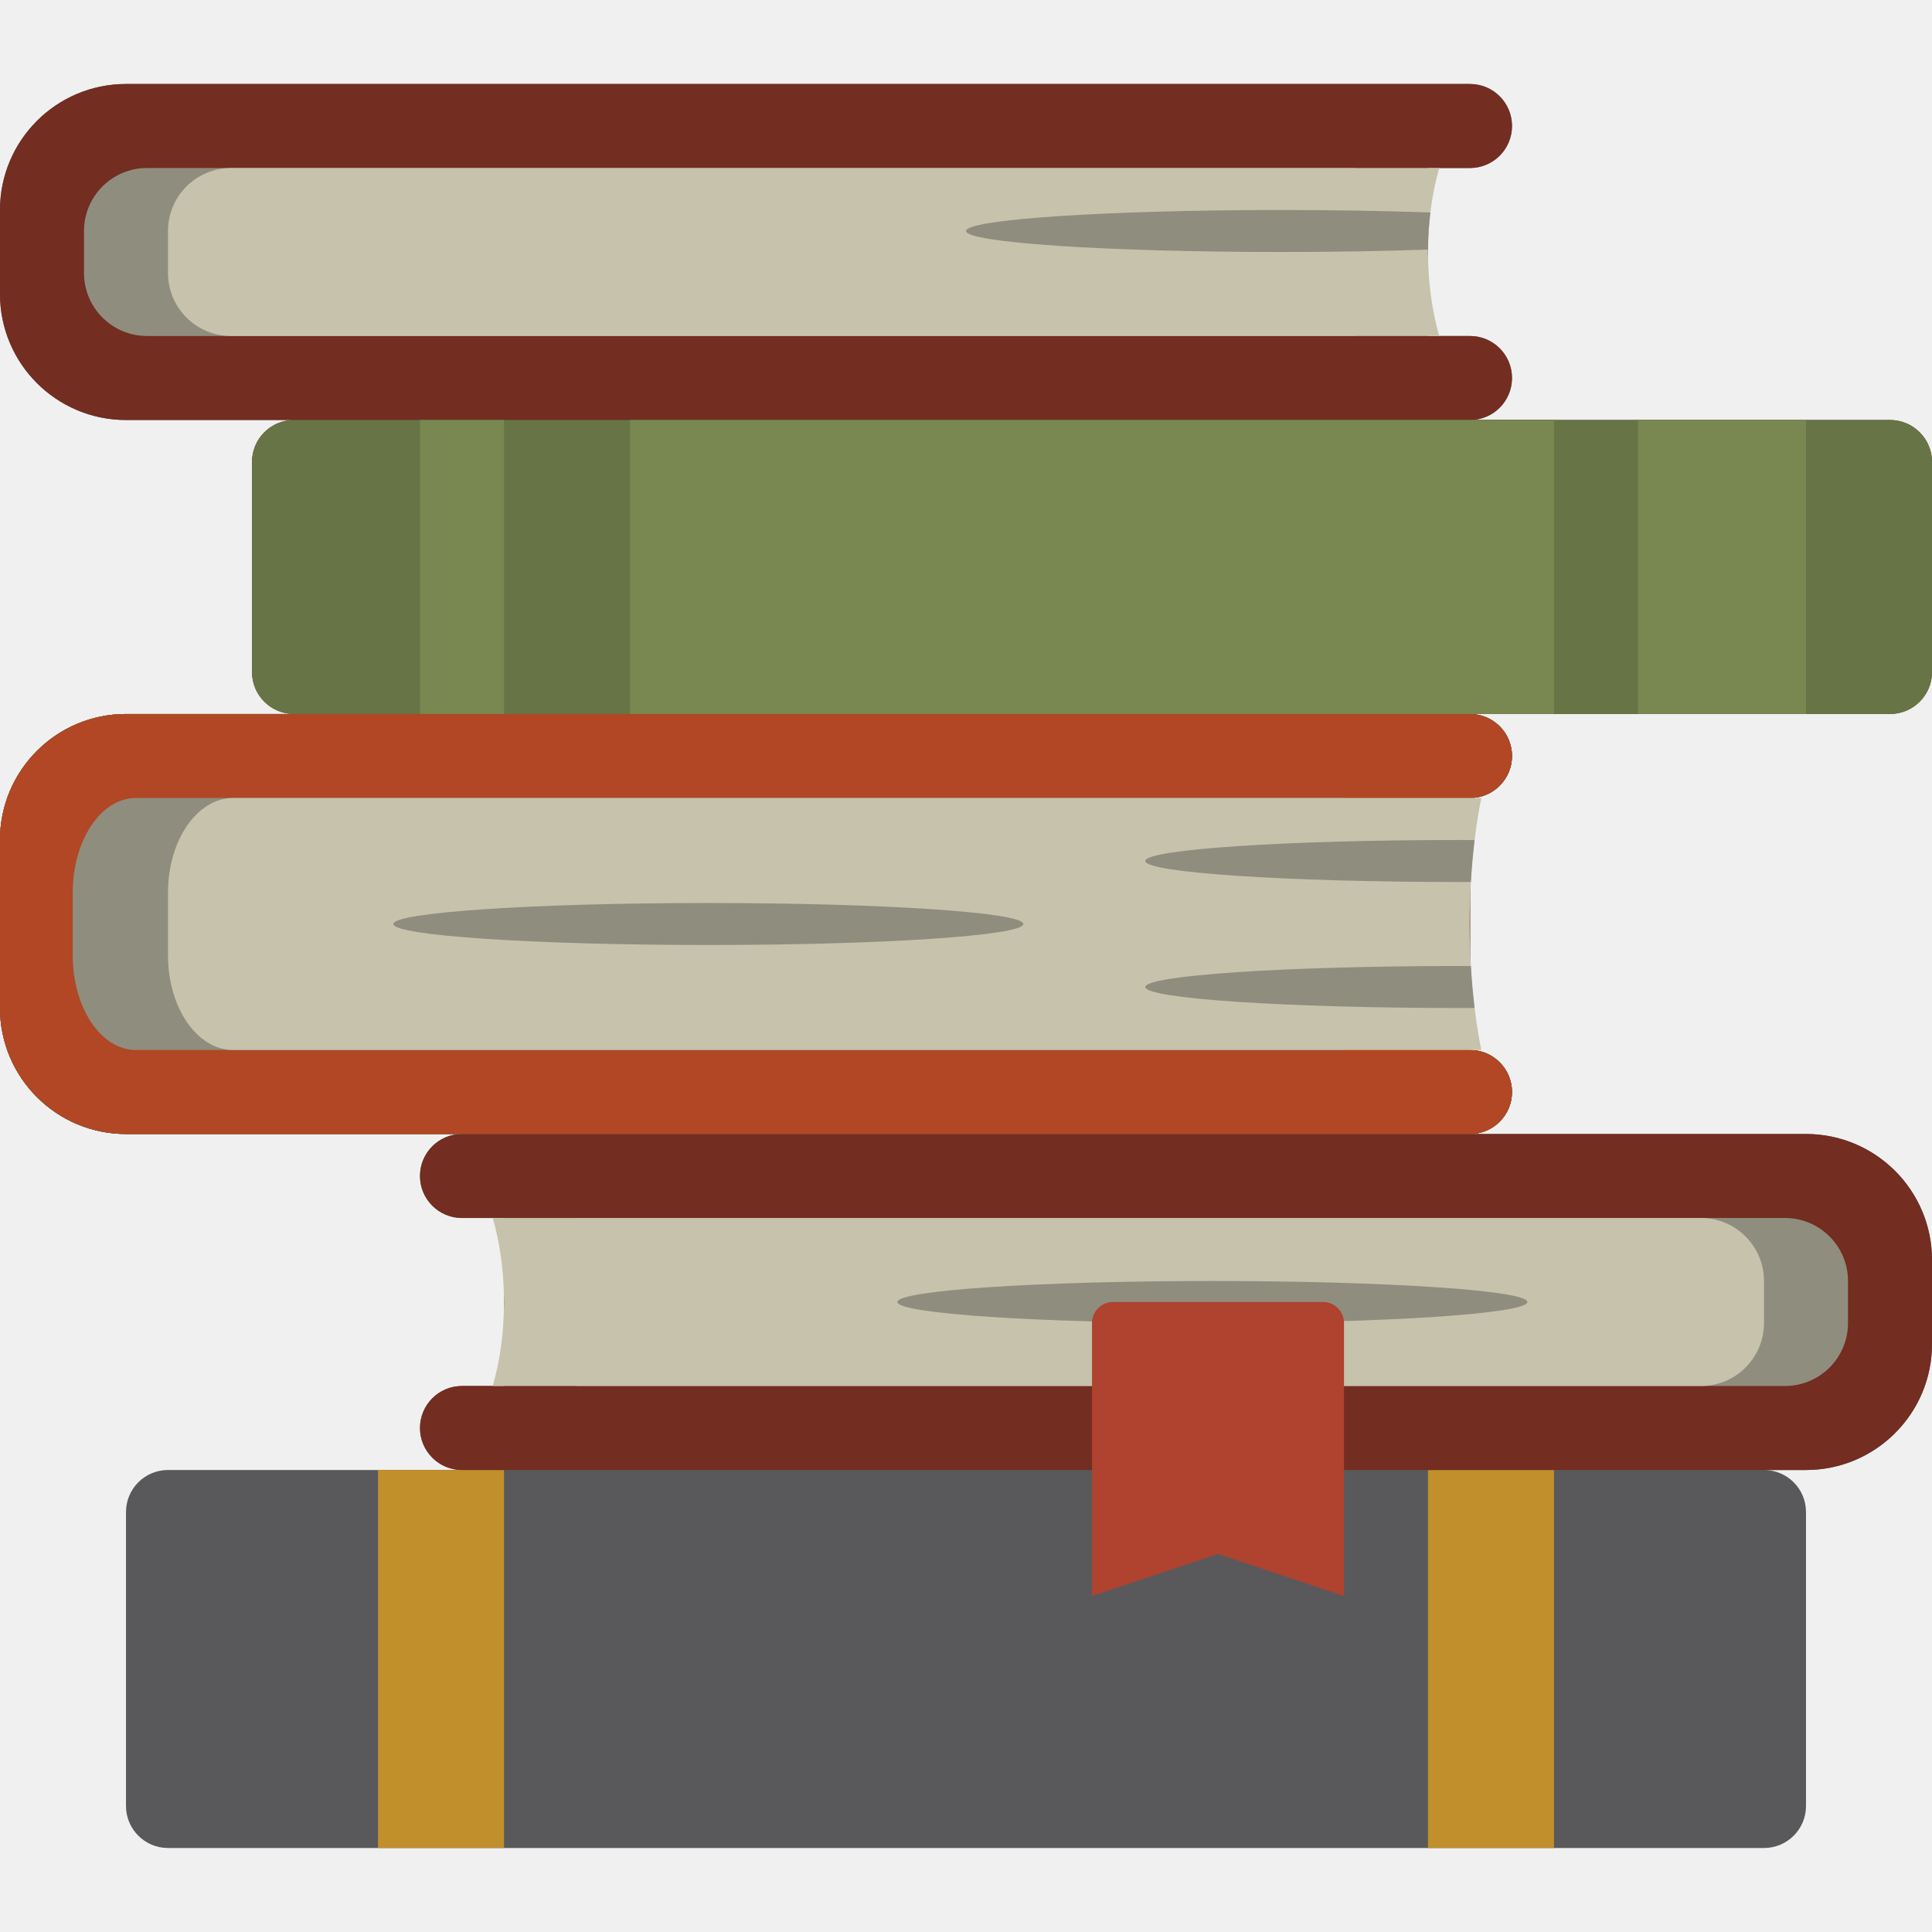
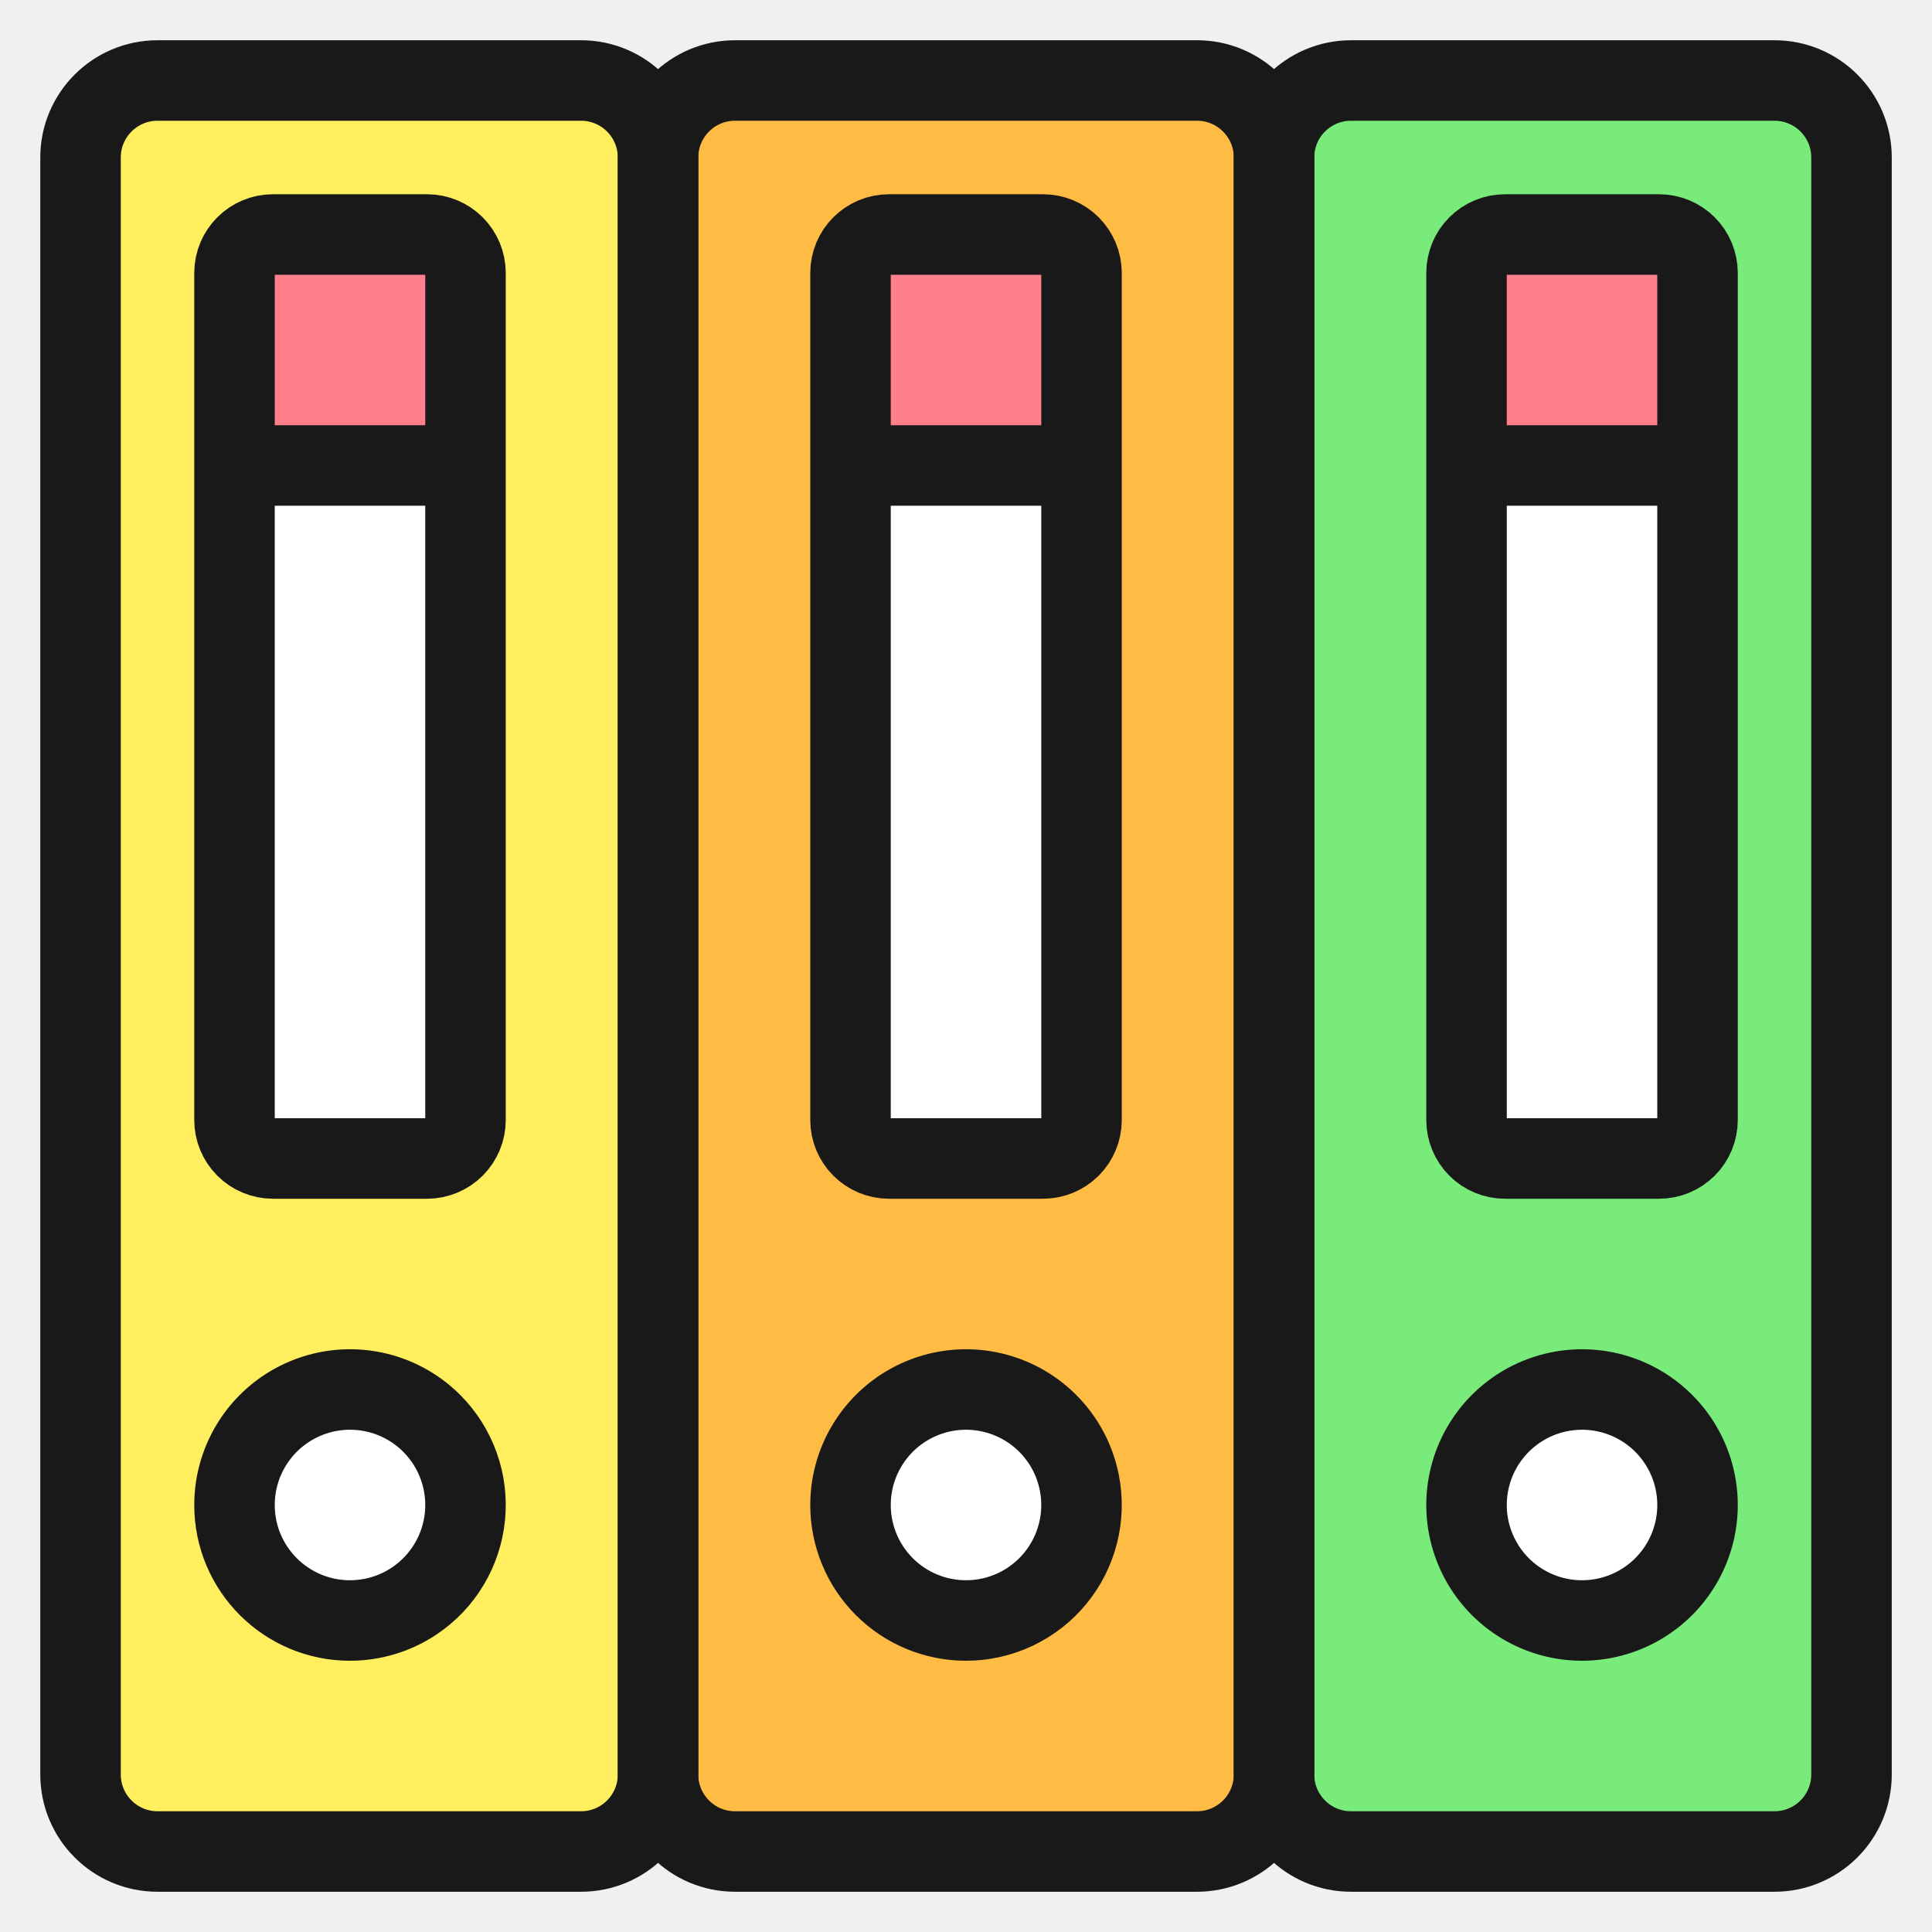
- <svg xmlns="http://www.w3.org/2000/svg" xml:space="preserve" width="512" height="512" viewBox="0 0 460 460">
-   <path d="M460 300v20c0 16.569-13.431 30-30 30h-10c5.523 0 10 4.477 10 10v70c0 5.523-4.477 10-10 10H40c-5.523 0-10-4.477-10-10v-70c0-5.523 4.477-10 10-10h70c-5.523 0-10-4.477-10-10s4.477-10 10-10h10v-40h-10c-5.523 0-10-4.477-10-10s4.477-10 10-10H30c-16.569 0-30-13.431-30-30v-40c0-16.569 13.431-30 30-30h120v-70H30C13.431 100 0 86.569 0 70V50c0-16.569 13.431-30 30-30h320c5.523 0 10 4.477 10 10s-4.477 10-10 10h-10v40h10c5.523 0 10 4.477 10 10s-4.477 10-10 10h20v70h-20c5.523 0 10 4.477 10 10s-4.477 10-10 10v60c5.523 0 10 4.477 10 10s-4.477 10-10 10h80c16.569 0 30 13.431 30 30" style="fill:#59595b" />
-   <path d="M120 440H90v-90h30zm250-90h-30v90h30z" style="fill:#c18f2b" />
-   <path d="M370 170h-20c5.523 0 10 4.477 10 10s-4.477 10-10 10v60c5.523 0 10 4.477 10 10s-4.477 10-10 10h80c16.569 0 30 13.431 30 30v20c0 16.569-13.431 30-30 30H110c-5.523 0-10-4.477-10-10s4.477-10 10-10h10v-40h-10c-5.523 0-10-4.477-10-10s4.477-10 10-10H30c-16.569 0-30-13.431-30-30v-40c0-16.569 13.431-30 30-30h40c-5.523 0-10-4.477-10-10v-50c0-5.523 4.477-10 10-10H30C13.431 100 0 86.569 0 70V50c0-16.569 13.431-30 30-30h320c5.523 0 10 4.477 10 10s-4.477 10-10 10h-10v40h10c5.523 0 10 4.477 10 10s-4.477 10-10 10h100c5.523 0 10 4.477 10 10v50c0 5.523-4.477 10-10 10z" style="fill:#732d21" />
-   <path d="M440 305v10c0 8.284-6.716 15-15 15H137.318c1.703-5.885 2.682-12.712 2.682-20s-.979-14.115-2.682-20H425c8.284 0 15 6.716 15 15M20 55v10c0 8.284 6.716 15 15 15h287.682C320.979 74.115 320 67.288 320 60s.979-14.115 2.682-20H35c-8.284 0-15 6.716-15 15" style="fill:#8f8d7e" />
-   <path d="M420 305v10c0 8.284-6.716 15-15 15H117.318c1.703-5.885 2.682-12.712 2.682-20s-.979-14.115-2.682-20H405c8.284 0 15 6.716 15 15M40 55v10c0 8.284 6.716 15 15 15h287.682C340.979 74.115 340 67.288 340 60s.979-14.115 2.682-20H55c-8.284 0-15 6.716-15 15" style="fill:#c6c2ac" />
-   <path d="M363.659 310c0 2.761-33.579 5-75 5s-75-2.239-75-5 33.579-5 75-5 75 2.239 75 5M305 50c-41.421 0-75 2.239-75 5s33.579 5 75 5c12.648 0 24.557-.21 35.01-.578.022-3.037.216-5.988.559-8.825C329.984 50.216 317.872 50 305 50" style="fill:#8f8d7e" />
-   <path d="m320 380-30-10-30 10v-65a5 5 0 0 1 5-5h50a5 5 0 0 1 5 5z" style="fill:#b04230" />
-   <path d="M460 110v50c0 5.523-4.477 10-10 10H350c5.523 0 10 4.477 10 10s-4.477 10-10 10v60c5.523 0 10 4.477 10 10s-4.477 10-10 10H30c-16.569 0-30-13.431-30-30v-40c0-16.569 13.431-30 30-30h40c-5.523 0-10-4.477-10-10v-50c0-5.523 4.477-10 10-10h380c5.523 0 10 4.477 10 10" style="fill:#677445" />
-   <path d="M370 170H150v-70h220zm-250-70h-20v70h20zm310 0h-40v70h40z" style="fill:#798751" />
-   <path d="M360 260c0 5.523-4.477 10-10 10H30c-16.569 0-30-13.431-30-30v-40c0-16.569 13.431-30 30-30h320c5.523 0 10 4.477 10 10s-4.477 10-10 10v60c5.523 0 10 4.477 10 10" style="fill:#b14724" />
-   <path d="M32.318 190H320c-1.703 8.827-2.682 19.067-2.682 30s.979 21.173 2.682 30H32.318c-8.284 0-15-10.074-15-22.5v-15c0-12.426 6.715-22.5 15-22.5" style="fill:#8f8d7e" />
-   <path d="M55.496 190h297.187c-1.759 8.827-2.771 19.067-2.771 30s1.012 21.173 2.771 30H55.496C46.938 250 40 239.926 40 227.5v-15c0-12.426 6.938-22.5 15.496-22.5" style="fill:#c6c2ac" />
-   <path d="M168.659 215c41.421 0 75 2.239 75 5s-33.579 5-75 5-75-2.239-75-5 33.578-5 75-5m179.023-15c-41.421 0-75 2.239-75 5s33.579 5 75 5c.848 0 1.687-.002 2.528-.004.2-3.437.494-6.778.886-9.99a966 966 0 0 0-3.414-.006m2.528 30.004c-.841-.002-1.68-.004-2.528-.004-41.421 0-75 2.239-75 5s33.579 5 75 5q1.716 0 3.414-.006a159 159 0 0 1-.886-9.99" style="fill:#8f8d7e" />
+ <svg xmlns="http://www.w3.org/2000/svg" width="512" height="512" fill="none" viewBox="0 0 512 512">
+   <path fill="#ffef5e" d="M174.387 470.261a20.406 20.406 0 0 1-20.406 20.406H41.75a20.406 20.406 0 0 1-20.406-20.406V41.739a20.404 20.404 0 0 1 20.405-20.406h112.232a20.41 20.41 0 0 1 20.406 20.406z" />
+   <path fill="#ffbc44" d="M337.632 470.261c0 5.41-2.15 10.603-5.977 14.428a20.4 20.4 0 0 1-14.428 5.978H194.792a20.407 20.407 0 0 1-20.406-20.406V41.739a20.41 20.41 0 0 1 20.406-20.406h122.435a20.404 20.404 0 0 1 20.405 20.406z" />
+   <path fill="#78eb7b" d="M490.669 470.261c0 5.41-2.151 10.603-5.978 14.428a20.4 20.4 0 0 1-14.428 5.978H358.031a20.41 20.41 0 0 1-20.406-20.406V41.739a20.408 20.408 0 0 1 20.406-20.406h112.232a20.406 20.406 0 0 1 20.406 20.406z" />
+   <path fill="#fff" d="M92.755 429.449a30.6 30.6 0 0 0 17.005-5.159 30.606 30.606 0 0 0 4.638-47.095 30.6 30.6 0 0 0-33.357-6.633 30.6 30.6 0 0 0-18.895 28.277 30.606 30.606 0 0 0 30.609 30.61M256.004 429.449a30.604 30.604 0 0 0 30.02-36.579 30.6 30.6 0 0 0-8.375-15.675 30.65 30.65 0 0 0-15.674-8.376 30.6 30.6 0 0 0-17.683 1.743 30.61 30.61 0 0 0-18.897 28.277 30.62 30.62 0 0 0 8.964 21.645 30.6 30.6 0 0 0 21.645 8.965M419.256 429.449a30.62 30.62 0 0 0 28.277-18.895 30.6 30.6 0 0 0 1.743-17.684 30.63 30.63 0 0 0-8.378-15.675 30.62 30.62 0 0 0-15.673-8.376 30.6 30.6 0 0 0-17.684 1.743 30.6 30.6 0 0 0-13.736 11.273 30.61 30.61 0 0 0 25.451 47.614" />
+   <path fill="#ff808c" d="M123.363 72.347v51.014H62.146V72.347a10.2 10.2 0 0 1 10.203-10.203h40.811a10.203 10.203 0 0 1 10.203 10.203" />
+   <path fill="#fff" d="M123.363 123.361v173.45c0 2.705-1.075 5.301-2.988 7.215a10.21 10.21 0 0 1-7.215 2.988H72.349a10.2 10.2 0 0 1-7.215-2.988 10.2 10.2 0 0 1-2.988-7.215v-173.45z" />
+   <path fill="#ff808c" d="M286.613 72.347v51.014h-61.218V72.347a10.2 10.2 0 0 1 10.204-10.203h40.81c2.708 0 5.302 1.075 7.217 2.988a10.2 10.2 0 0 1 2.987 7.215" />
+   <path fill="#fff" d="M286.613 123.361v173.45c0 2.705-1.075 5.301-2.987 7.215a10.22 10.22 0 0 1-7.217 2.988h-40.81a10.205 10.205 0 0 1-10.204-10.203v-173.45z" />
+   <path fill="#ff808c" d="M449.862 72.347v51.014h-61.216V72.347c0-2.706 1.076-5.301 2.987-7.215a10.2 10.2 0 0 1 7.215-2.988h40.813c2.705 0 5.301 1.075 7.215 2.988a10.2 10.2 0 0 1 2.986 7.215" />
+   <path fill="#fff" d="M449.862 123.361v173.45c0 2.705-1.075 5.301-2.986 7.215a10.22 10.22 0 0 1-7.215 2.988h-40.813a10.22 10.22 0 0 1-7.215-2.988 10.22 10.22 0 0 1-2.987-7.215v-173.45z" />
+   <path stroke="#191919" stroke-linecap="round" stroke-linejoin="round" stroke-width="21.333" d="M174.387 470.261a20.406 20.406 0 0 1-20.406 20.406H41.75a20.406 20.406 0 0 1-20.406-20.406V41.739a20.404 20.404 0 0 1 20.405-20.406h112.232a20.41 20.41 0 0 1 20.406 20.406z" />
+   <path stroke="#191919" stroke-linecap="round" stroke-linejoin="round" stroke-width="21.333" d="M337.632 470.261c0 5.41-2.15 10.603-5.977 14.428a20.4 20.4 0 0 1-14.428 5.978H194.792a20.407 20.407 0 0 1-20.406-20.406V41.739a20.41 20.41 0 0 1 20.406-20.406h122.435a20.404 20.404 0 0 1 20.405 20.406z" />
+   <path stroke="#191919" stroke-linecap="round" stroke-linejoin="round" stroke-width="21.333" d="M490.669 470.261c0 5.41-2.151 10.603-5.978 14.428a20.4 20.4 0 0 1-14.428 5.978H358.031a20.41 20.41 0 0 1-20.406-20.406V41.739a20.408 20.408 0 0 1 20.406-20.406h112.232a20.406 20.406 0 0 1 20.406 20.406zM92.755 429.449a30.6 30.6 0 0 0 17.005-5.159 30.606 30.606 0 0 0 4.638-47.095 30.6 30.6 0 0 0-33.357-6.633 30.6 30.6 0 0 0-18.895 28.277 30.606 30.606 0 0 0 30.609 30.61M256.004 429.449a30.604 30.604 0 0 0 30.02-36.579 30.6 30.6 0 0 0-8.375-15.675 30.65 30.65 0 0 0-15.674-8.376 30.6 30.6 0 0 0-17.683 1.743 30.61 30.61 0 0 0-18.897 28.277 30.62 30.62 0 0 0 8.964 21.645 30.6 30.6 0 0 0 21.645 8.965" />
+   <path stroke="#191919" stroke-linecap="round" stroke-linejoin="round" stroke-width="21.333" d="M419.256 429.449a30.62 30.62 0 0 0 28.277-18.895 30.6 30.6 0 0 0 1.743-17.684 30.63 30.63 0 0 0-8.378-15.675 30.62 30.62 0 0 0-15.673-8.376 30.6 30.6 0 0 0-17.684 1.743 30.6 30.6 0 0 0-13.736 11.273 30.61 30.61 0 0 0 25.451 47.614M123.363 72.347v51.014H62.146V72.347a10.2 10.2 0 0 1 10.203-10.203h40.811a10.203 10.203 0 0 1 10.203 10.203M123.363 123.361v173.45c0 2.705-1.075 5.301-2.988 7.215a10.21 10.21 0 0 1-7.215 2.988H72.349a10.2 10.2 0 0 1-7.215-2.988 10.2 10.2 0 0 1-2.988-7.215v-173.45zM286.613 72.347v51.014h-61.218V72.347a10.2 10.2 0 0 1 10.204-10.203h40.81c2.708 0 5.302 1.075 7.217 2.988a10.2 10.2 0 0 1 2.987 7.215M286.613 123.361v173.45c0 2.705-1.075 5.301-2.987 7.215a10.22 10.22 0 0 1-7.217 2.988h-40.81a10.205 10.205 0 0 1-10.204-10.203v-173.45zM449.862 72.347v51.014h-61.216V72.347c0-2.706 1.076-5.301 2.987-7.215a10.2 10.2 0 0 1 7.215-2.988h40.813c2.705 0 5.301 1.075 7.215 2.988a10.2 10.2 0 0 1 2.986 7.215M449.862 123.361v173.45c0 2.705-1.075 5.301-2.986 7.215a10.22 10.22 0 0 1-7.215 2.988h-40.813a10.22 10.22 0 0 1-7.215-2.988 10.22 10.22 0 0 1-2.987-7.215v-173.45z" />
</svg>
